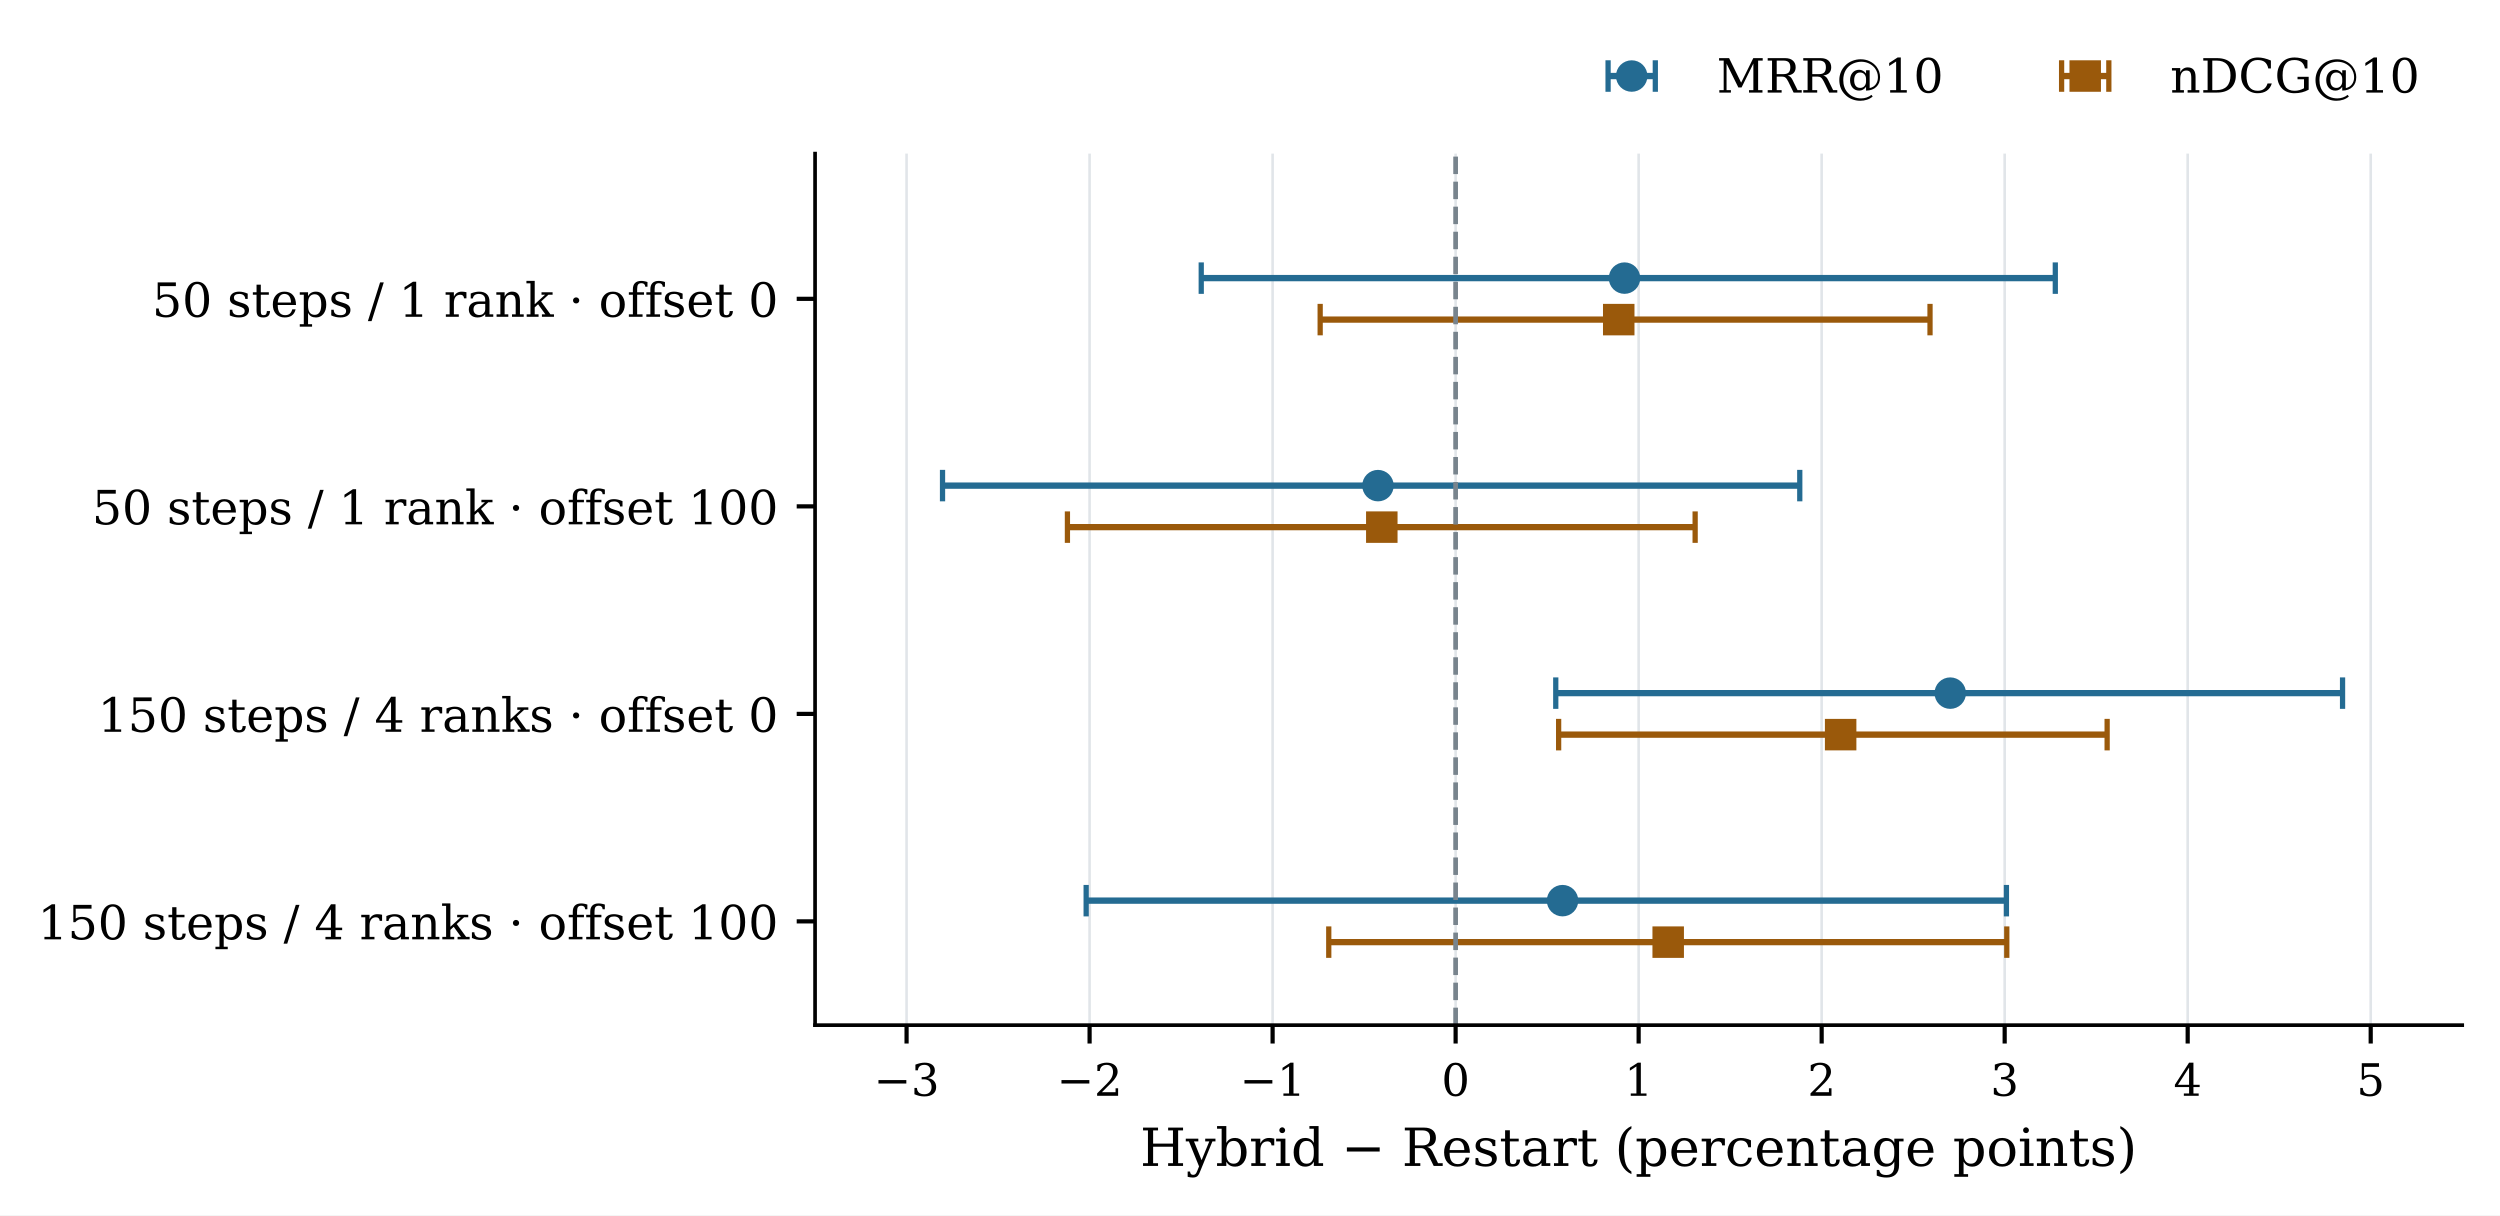
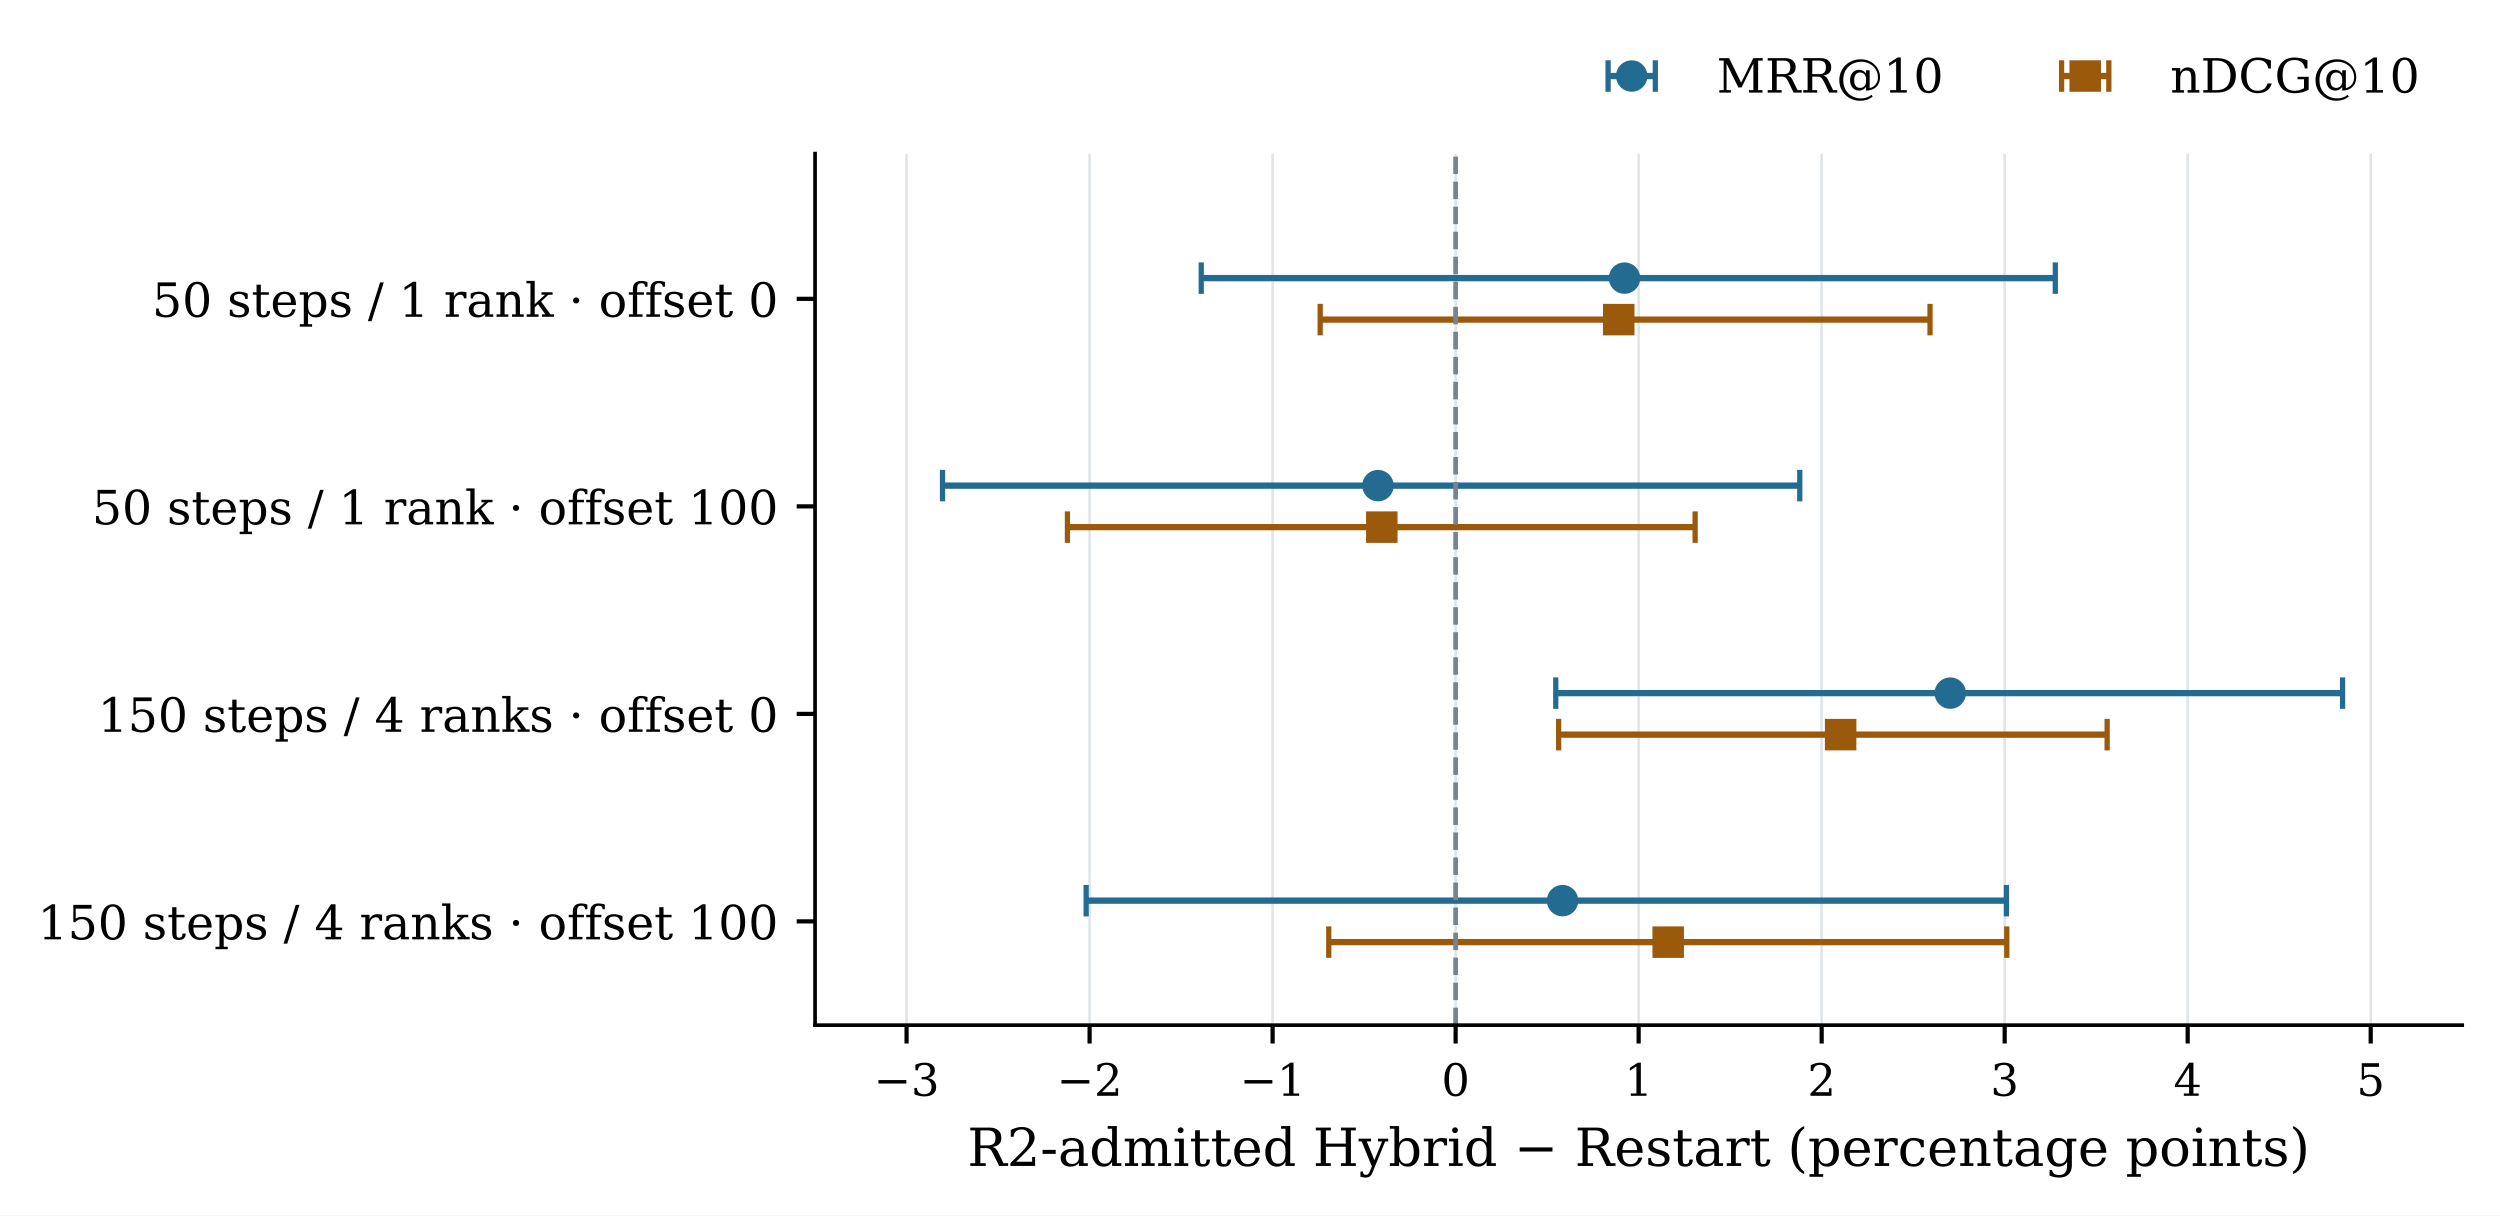
<svg xmlns="http://www.w3.org/2000/svg" xmlns:xlink="http://www.w3.org/1999/xlink" width="476.4pt" height="231.599pt" viewBox="0 0 476.4 231.599" version="1.1">
  <defs>
    <style type="text/css">*{stroke-linejoin: round; stroke-linecap: butt}</style>
  </defs>
  <g id="figure_1">
    <g id="patch_1">
-       <path d="M 0 231.599  L 476.4 231.599  L 476.4 0  L 0 0  z " style="fill: #ffffff" />
+       <path d="M 0 231.599 L 476.4 231.599 L 476.4 0 L 0 0 z " style="fill: #ffffff" />
    </g>
    <g id="axes_1">
      <g id="patch_2">
-         <path d="M 155.319 195.353  L 469.2 195.353  L 469.2 29.271  L 155.319 29.271  z " style="fill: #ffffff" />
+         <path d="M 155.319 195.353 L 469.2 195.353 L 469.2 29.271 L 155.319 29.271 z " style="fill: #ffffff" />
      </g>
      <g id="matplotlib.axis_1">
        <g id="xtick_1">
          <g id="line2d_1">
-             <path d="M 172.756 195.353  L 172.756 29.271  " clip-path="url(#pe7cfebf044)" style="fill: none; stroke: #e1e5e9; stroke-width: 0.5; stroke-linecap: square" />
+             <path d="M 172.756 195.353 L 172.756 29.271 " clip-path="url(#p437f5f5a39)" style="fill: none; stroke: #e1e5e9; stroke-width: 0.5; stroke-linecap: square" />
          </g>
          <g id="line2d_2">
            <defs>
-               <path id="md4a82558ea" d="M 0 0  L 0 3.5  " style="stroke: #000000; stroke-width: 0.8" />
+               <path id="ma50f0c80cb" d="M 0 0 L 0 3.5 " style="stroke: #000000; stroke-width: 0.8" />
            </defs>
            <g>
-               <use xlink:href="#md4a82558ea" x="172.756" y="195.353" style="stroke: #000000; stroke-width: 0.8" />
+               <use xlink:href="#ma50f0c80cb" x="172.756" y="195.353" style="stroke: #000000; stroke-width: 0.8" />
            </g>
          </g>
          <g id="text_1">
            <text style="font-size: 8.5px; font-family: 'DejaVu Serif'; text-anchor: middle" x="172.756" y="208.811" transform="rotate(-0 172.7564 208.8114)">−3</text>
          </g>
        </g>
        <g id="xtick_2">
          <g id="line2d_3">
-             <path d="M 207.632 195.353  L 207.632 29.271  " clip-path="url(#pe7cfebf044)" style="fill: none; stroke: #e1e5e9; stroke-width: 0.5; stroke-linecap: square" />
+             <path d="M 207.632 195.353 L 207.632 29.271 " clip-path="url(#p437f5f5a39)" style="fill: none; stroke: #e1e5e9; stroke-width: 0.5; stroke-linecap: square" />
          </g>
          <g id="line2d_4">
            <g>
-               <use xlink:href="#md4a82558ea" x="207.632" y="195.353" style="stroke: #000000; stroke-width: 0.8" />
+               <use xlink:href="#ma50f0c80cb" x="207.632" y="195.353" style="stroke: #000000; stroke-width: 0.8" />
            </g>
          </g>
          <g id="text_2">
            <text style="font-size: 8.5px; font-family: 'DejaVu Serif'; text-anchor: middle" x="207.632" y="208.811" transform="rotate(-0 207.6321 208.8114)">−2</text>
          </g>
        </g>
        <g id="xtick_3">
          <g id="line2d_5">
-             <path d="M 242.508 195.353  L 242.508 29.271  " clip-path="url(#pe7cfebf044)" style="fill: none; stroke: #e1e5e9; stroke-width: 0.5; stroke-linecap: square" />
+             <path d="M 242.508 195.353 L 242.508 29.271 " clip-path="url(#p437f5f5a39)" style="fill: none; stroke: #e1e5e9; stroke-width: 0.5; stroke-linecap: square" />
          </g>
          <g id="line2d_6">
            <g>
-               <use xlink:href="#md4a82558ea" x="242.508" y="195.353" style="stroke: #000000; stroke-width: 0.8" />
+               <use xlink:href="#ma50f0c80cb" x="242.508" y="195.353" style="stroke: #000000; stroke-width: 0.8" />
            </g>
          </g>
          <g id="text_3">
            <text style="font-size: 8.5px; font-family: 'DejaVu Serif'; text-anchor: middle" x="242.508" y="208.811" transform="rotate(-0 242.5077 208.8114)">−1</text>
          </g>
        </g>
        <g id="xtick_4">
          <g id="line2d_7">
-             <path d="M 277.383 195.353  L 277.383 29.271  " clip-path="url(#pe7cfebf044)" style="fill: none; stroke: #e1e5e9; stroke-width: 0.5; stroke-linecap: square" />
+             <path d="M 277.383 195.353 L 277.383 29.271 " clip-path="url(#p437f5f5a39)" style="fill: none; stroke: #e1e5e9; stroke-width: 0.5; stroke-linecap: square" />
          </g>
          <g id="line2d_8">
            <g>
-               <use xlink:href="#md4a82558ea" x="277.383" y="195.353" style="stroke: #000000; stroke-width: 0.8" />
+               <use xlink:href="#ma50f0c80cb" x="277.383" y="195.353" style="stroke: #000000; stroke-width: 0.8" />
            </g>
          </g>
          <g id="text_4">
            <text style="font-size: 8.5px; font-family: 'DejaVu Serif'; text-anchor: middle" x="277.383" y="208.811" transform="rotate(-0 277.3834 208.8114)">0</text>
          </g>
        </g>
        <g id="xtick_5">
          <g id="line2d_9">
-             <path d="M 312.259 195.353  L 312.259 29.271  " clip-path="url(#pe7cfebf044)" style="fill: none; stroke: #e1e5e9; stroke-width: 0.5; stroke-linecap: square" />
+             <path d="M 312.259 195.353 L 312.259 29.271 " clip-path="url(#p437f5f5a39)" style="fill: none; stroke: #e1e5e9; stroke-width: 0.5; stroke-linecap: square" />
          </g>
          <g id="line2d_10">
            <g>
-               <use xlink:href="#md4a82558ea" x="312.259" y="195.353" style="stroke: #000000; stroke-width: 0.8" />
+               <use xlink:href="#ma50f0c80cb" x="312.259" y="195.353" style="stroke: #000000; stroke-width: 0.8" />
            </g>
          </g>
          <g id="text_5">
            <text style="font-size: 8.5px; font-family: 'DejaVu Serif'; text-anchor: middle" x="312.259" y="208.811" transform="rotate(-0 312.2591 208.8114)">1</text>
          </g>
        </g>
        <g id="xtick_6">
          <g id="line2d_11">
-             <path d="M 347.135 195.353  L 347.135 29.271  " clip-path="url(#pe7cfebf044)" style="fill: none; stroke: #e1e5e9; stroke-width: 0.5; stroke-linecap: square" />
+             <path d="M 347.135 195.353 L 347.135 29.271 " clip-path="url(#p437f5f5a39)" style="fill: none; stroke: #e1e5e9; stroke-width: 0.5; stroke-linecap: square" />
          </g>
          <g id="line2d_12">
            <g>
-               <use xlink:href="#md4a82558ea" x="347.135" y="195.353" style="stroke: #000000; stroke-width: 0.8" />
+               <use xlink:href="#ma50f0c80cb" x="347.135" y="195.353" style="stroke: #000000; stroke-width: 0.8" />
            </g>
          </g>
          <g id="text_6">
            <text style="font-size: 8.5px; font-family: 'DejaVu Serif'; text-anchor: middle" x="347.135" y="208.811" transform="rotate(-0 347.1347 208.8114)">2</text>
          </g>
        </g>
        <g id="xtick_7">
          <g id="line2d_13">
-             <path d="M 382.01 195.353  L 382.01 29.271  " clip-path="url(#pe7cfebf044)" style="fill: none; stroke: #e1e5e9; stroke-width: 0.5; stroke-linecap: square" />
+             <path d="M 382.01 195.353 L 382.01 29.271 " clip-path="url(#p437f5f5a39)" style="fill: none; stroke: #e1e5e9; stroke-width: 0.5; stroke-linecap: square" />
          </g>
          <g id="line2d_14">
            <g>
-               <use xlink:href="#md4a82558ea" x="382.01" y="195.353" style="stroke: #000000; stroke-width: 0.8" />
+               <use xlink:href="#ma50f0c80cb" x="382.01" y="195.353" style="stroke: #000000; stroke-width: 0.8" />
            </g>
          </g>
          <g id="text_7">
            <text style="font-size: 8.5px; font-family: 'DejaVu Serif'; text-anchor: middle" x="382.01" y="208.811" transform="rotate(-0 382.0104 208.8114)">3</text>
          </g>
        </g>
        <g id="xtick_8">
          <g id="line2d_15">
-             <path d="M 416.886 195.353  L 416.886 29.271  " clip-path="url(#pe7cfebf044)" style="fill: none; stroke: #e1e5e9; stroke-width: 0.5; stroke-linecap: square" />
+             <path d="M 416.886 195.353 L 416.886 29.271 " clip-path="url(#p437f5f5a39)" style="fill: none; stroke: #e1e5e9; stroke-width: 0.5; stroke-linecap: square" />
          </g>
          <g id="line2d_16">
            <g>
-               <use xlink:href="#md4a82558ea" x="416.886" y="195.353" style="stroke: #000000; stroke-width: 0.8" />
+               <use xlink:href="#ma50f0c80cb" x="416.886" y="195.353" style="stroke: #000000; stroke-width: 0.8" />
            </g>
          </g>
          <g id="text_8">
            <text style="font-size: 8.5px; font-family: 'DejaVu Serif'; text-anchor: middle" x="416.886" y="208.811" transform="rotate(-0 416.886 208.8114)">4</text>
          </g>
        </g>
        <g id="xtick_9">
          <g id="line2d_17">
-             <path d="M 451.762 195.353  L 451.762 29.271  " clip-path="url(#pe7cfebf044)" style="fill: none; stroke: #e1e5e9; stroke-width: 0.5; stroke-linecap: square" />
+             <path d="M 451.762 195.353 L 451.762 29.271 " clip-path="url(#p437f5f5a39)" style="fill: none; stroke: #e1e5e9; stroke-width: 0.5; stroke-linecap: square" />
          </g>
          <g id="line2d_18">
            <g>
-               <use xlink:href="#md4a82558ea" x="451.762" y="195.353" style="stroke: #000000; stroke-width: 0.8" />
+               <use xlink:href="#ma50f0c80cb" x="451.762" y="195.353" style="stroke: #000000; stroke-width: 0.8" />
            </g>
          </g>
          <g id="text_9">
            <text style="font-size: 8.5px; font-family: 'DejaVu Serif'; text-anchor: middle" x="451.762" y="208.811" transform="rotate(-0 451.7617 208.8114)">5</text>
          </g>
        </g>
        <g id="text_10">
-           <text style="font-size: 10px; font-family: 'DejaVu Serif'; text-anchor: middle" x="312.259" y="222.178" transform="rotate(-0 312.2591 222.1776)">Hybrid − Restart (percentage points)</text>
+           <text style="font-size: 10px; font-family: 'DejaVu Serif'; text-anchor: middle" x="312.259" y="222.178" transform="rotate(-0 312.2591 222.1776)">R2-admitted Hybrid − Restart (percentage points)</text>
        </g>
      </g>
      <g id="matplotlib.axis_2">
        <g id="ytick_1">
          <g id="line2d_19">
            <defs>
-               <path id="m114a437778" d="M 0 0  L -3.5 0  " style="stroke: #000000; stroke-width: 0.8" />
+               <path id="m66deb4261e" d="M 0 0 L -3.5 0 " style="stroke: #000000; stroke-width: 0.8" />
            </defs>
            <g>
-               <use xlink:href="#m114a437778" x="155.319" y="56.951" style="stroke: #000000; stroke-width: 0.8" />
+               <use xlink:href="#m66deb4261e" x="155.319" y="56.951" style="stroke: #000000; stroke-width: 0.8" />
            </g>
          </g>
          <g id="text_11">
            <text style="font-size: 9px; font-family: 'DejaVu Serif'; text-anchor: end" x="148.319" y="60.371" transform="rotate(-0 148.3186 60.3707)">50 steps / 1 rank · offset 0</text>
          </g>
        </g>
        <g id="ytick_2">
          <g id="line2d_20">
            <g>
-               <use xlink:href="#m114a437778" x="155.319" y="96.495" style="stroke: #000000; stroke-width: 0.8" />
+               <use xlink:href="#m66deb4261e" x="155.319" y="96.495" style="stroke: #000000; stroke-width: 0.8" />
            </g>
          </g>
          <g id="text_12">
            <text style="font-size: 9px; font-family: 'DejaVu Serif'; text-anchor: end" x="148.319" y="99.914" transform="rotate(-0 148.3186 99.91394)">50 steps / 1 rank · offset 100</text>
          </g>
        </g>
        <g id="ytick_3">
          <g id="line2d_21">
            <g>
-               <use xlink:href="#m114a437778" x="155.319" y="136.038" style="stroke: #000000; stroke-width: 0.8" />
+               <use xlink:href="#m66deb4261e" x="155.319" y="136.038" style="stroke: #000000; stroke-width: 0.8" />
            </g>
          </g>
          <g id="text_13">
            <text style="font-size: 9px; font-family: 'DejaVu Serif'; text-anchor: end" x="148.319" y="139.457" transform="rotate(-0 148.3186 139.4572)">150 steps / 4 ranks · offset 0</text>
          </g>
        </g>
        <g id="ytick_4">
          <g id="line2d_22">
            <g>
-               <use xlink:href="#m114a437778" x="155.319" y="175.581" style="stroke: #000000; stroke-width: 0.8" />
+               <use xlink:href="#m66deb4261e" x="155.319" y="175.581" style="stroke: #000000; stroke-width: 0.8" />
            </g>
          </g>
          <g id="text_14">
            <text style="font-size: 9px; font-family: 'DejaVu Serif'; text-anchor: end" x="148.319" y="179" transform="rotate(-0 148.3186 179.0004)">150 steps / 4 ranks · offset 100</text>
          </g>
        </g>
      </g>
      <g id="LineCollection_1">
-         <path d="M 228.909 52.997  L 391.659 52.997  " clip-path="url(#pe7cfebf044)" style="fill: none; stroke: #246b92; stroke-width: 1.2" />
-         <path d="M 179.607 92.54  L 342.963 92.54  " clip-path="url(#pe7cfebf044)" style="fill: none; stroke: #246b92; stroke-width: 1.2" />
-         <path d="M 296.465 132.084  L 446.397 132.084  " clip-path="url(#pe7cfebf044)" style="fill: none; stroke: #246b92; stroke-width: 1.2" />
-         <path d="M 206.979 171.627  L 382.345 171.627  " clip-path="url(#pe7cfebf044)" style="fill: none; stroke: #246b92; stroke-width: 1.2" />
+         <path d="M 228.909 52.997 L 391.659 52.997 " clip-path="url(#p437f5f5a39)" style="fill: none; stroke: #246b92; stroke-width: 1.2" />
+         <path d="M 179.607 92.54 L 342.963 92.54 " clip-path="url(#p437f5f5a39)" style="fill: none; stroke: #246b92; stroke-width: 1.2" />
+         <path d="M 296.465 132.084 L 446.397 132.084 " clip-path="url(#p437f5f5a39)" style="fill: none; stroke: #246b92; stroke-width: 1.2" />
+         <path d="M 206.979 171.627 L 382.345 171.627 " clip-path="url(#p437f5f5a39)" style="fill: none; stroke: #246b92; stroke-width: 1.2" />
      </g>
      <g id="line2d_23">
        <defs>
-           <path id="mb41852b198" d="M 0 3  L 0 -3  " style="stroke: #246b92" />
+           <path id="me1884fe096" d="M 0 3 L 0 -3 " style="stroke: #246b92" />
        </defs>
-         <g clip-path="url(#pe7cfebf044)">
-           <use xlink:href="#mb41852b198" x="228.909" y="52.997" style="fill: #246b92; stroke: #246b92" />
-           <use xlink:href="#mb41852b198" x="179.607" y="92.54" style="fill: #246b92; stroke: #246b92" />
-           <use xlink:href="#mb41852b198" x="296.465" y="132.084" style="fill: #246b92; stroke: #246b92" />
-           <use xlink:href="#mb41852b198" x="206.979" y="171.627" style="fill: #246b92; stroke: #246b92" />
+         <g clip-path="url(#p437f5f5a39)">
+           <use xlink:href="#me1884fe096" x="228.909" y="52.997" style="fill: #246b92; stroke: #246b92" />
+           <use xlink:href="#me1884fe096" x="179.607" y="92.54" style="fill: #246b92; stroke: #246b92" />
+           <use xlink:href="#me1884fe096" x="296.465" y="132.084" style="fill: #246b92; stroke: #246b92" />
+           <use xlink:href="#me1884fe096" x="206.979" y="171.627" style="fill: #246b92; stroke: #246b92" />
        </g>
      </g>
      <g id="line2d_24">
-         <g clip-path="url(#pe7cfebf044)">
-           <use xlink:href="#mb41852b198" x="391.659" y="52.997" style="fill: #246b92; stroke: #246b92" />
-           <use xlink:href="#mb41852b198" x="342.963" y="92.54" style="fill: #246b92; stroke: #246b92" />
-           <use xlink:href="#mb41852b198" x="446.397" y="132.084" style="fill: #246b92; stroke: #246b92" />
-           <use xlink:href="#mb41852b198" x="382.345" y="171.627" style="fill: #246b92; stroke: #246b92" />
+         <g clip-path="url(#p437f5f5a39)">
+           <use xlink:href="#me1884fe096" x="391.659" y="52.997" style="fill: #246b92; stroke: #246b92" />
+           <use xlink:href="#me1884fe096" x="342.963" y="92.54" style="fill: #246b92; stroke: #246b92" />
+           <use xlink:href="#me1884fe096" x="446.397" y="132.084" style="fill: #246b92; stroke: #246b92" />
+           <use xlink:href="#me1884fe096" x="382.345" y="171.627" style="fill: #246b92; stroke: #246b92" />
        </g>
      </g>
      <g id="LineCollection_2">
-         <path d="M 251.572 60.906  L 367.784 60.906  " clip-path="url(#pe7cfebf044)" style="fill: none; stroke: #9a590b; stroke-width: 1.2" />
-         <path d="M 203.409 100.449  L 323.027 100.449  " clip-path="url(#pe7cfebf044)" style="fill: none; stroke: #9a590b; stroke-width: 1.2" />
-         <path d="M 297.013 139.992  L 401.537 139.992  " clip-path="url(#pe7cfebf044)" style="fill: none; stroke: #9a590b; stroke-width: 1.2" />
-         <path d="M 253.207 179.535  L 382.412 179.535  " clip-path="url(#pe7cfebf044)" style="fill: none; stroke: #9a590b; stroke-width: 1.2" />
+         <path d="M 251.572 60.906 L 367.784 60.906 " clip-path="url(#p437f5f5a39)" style="fill: none; stroke: #9a590b; stroke-width: 1.2" />
+         <path d="M 203.409 100.449 L 323.027 100.449 " clip-path="url(#p437f5f5a39)" style="fill: none; stroke: #9a590b; stroke-width: 1.2" />
+         <path d="M 297.013 139.992 L 401.537 139.992 " clip-path="url(#p437f5f5a39)" style="fill: none; stroke: #9a590b; stroke-width: 1.2" />
+         <path d="M 253.207 179.535 L 382.412 179.535 " clip-path="url(#p437f5f5a39)" style="fill: none; stroke: #9a590b; stroke-width: 1.2" />
      </g>
      <g id="line2d_25">
        <defs>
-           <path id="mc288ddcc10" d="M 0 3  L 0 -3  " style="stroke: #9a590b" />
+           <path id="m745a3a0202" d="M 0 3 L 0 -3 " style="stroke: #9a590b" />
        </defs>
-         <g clip-path="url(#pe7cfebf044)">
-           <use xlink:href="#mc288ddcc10" x="251.572" y="60.906" style="fill: #9a590b; stroke: #9a590b" />
-           <use xlink:href="#mc288ddcc10" x="203.409" y="100.449" style="fill: #9a590b; stroke: #9a590b" />
-           <use xlink:href="#mc288ddcc10" x="297.013" y="139.992" style="fill: #9a590b; stroke: #9a590b" />
-           <use xlink:href="#mc288ddcc10" x="253.207" y="179.535" style="fill: #9a590b; stroke: #9a590b" />
+         <g clip-path="url(#p437f5f5a39)">
+           <use xlink:href="#m745a3a0202" x="251.572" y="60.906" style="fill: #9a590b; stroke: #9a590b" />
+           <use xlink:href="#m745a3a0202" x="203.409" y="100.449" style="fill: #9a590b; stroke: #9a590b" />
+           <use xlink:href="#m745a3a0202" x="297.013" y="139.992" style="fill: #9a590b; stroke: #9a590b" />
+           <use xlink:href="#m745a3a0202" x="253.207" y="179.535" style="fill: #9a590b; stroke: #9a590b" />
        </g>
      </g>
      <g id="line2d_26">
-         <g clip-path="url(#pe7cfebf044)">
-           <use xlink:href="#mc288ddcc10" x="367.784" y="60.906" style="fill: #9a590b; stroke: #9a590b" />
-           <use xlink:href="#mc288ddcc10" x="323.027" y="100.449" style="fill: #9a590b; stroke: #9a590b" />
-           <use xlink:href="#mc288ddcc10" x="401.537" y="139.992" style="fill: #9a590b; stroke: #9a590b" />
-           <use xlink:href="#mc288ddcc10" x="382.412" y="179.535" style="fill: #9a590b; stroke: #9a590b" />
+         <g clip-path="url(#p437f5f5a39)">
+           <use xlink:href="#m745a3a0202" x="367.784" y="60.906" style="fill: #9a590b; stroke: #9a590b" />
+           <use xlink:href="#m745a3a0202" x="323.027" y="100.449" style="fill: #9a590b; stroke: #9a590b" />
+           <use xlink:href="#m745a3a0202" x="401.537" y="139.992" style="fill: #9a590b; stroke: #9a590b" />
+           <use xlink:href="#m745a3a0202" x="382.412" y="179.535" style="fill: #9a590b; stroke: #9a590b" />
        </g>
      </g>
      <g id="line2d_27">
-         <path d="M 277.383 195.353  L 277.383 29.271  " clip-path="url(#pe7cfebf044)" style="fill: none; stroke-dasharray: 3.33,1.44; stroke-dashoffset: 0; stroke: #78848d; stroke-width: 0.9" />
+         <path d="M 277.383 195.353 L 277.383 29.271 " clip-path="url(#p437f5f5a39)" style="fill: none; stroke-dasharray: 3.33,1.44; stroke-dashoffset: 0; stroke: #78848d; stroke-width: 0.9" />
      </g>
      <g id="line2d_28">
        <defs>
-           <path id="m47e9447ed4" d="M 0 2.5  C 0.663 2.5 1.299 2.237 1.768 1.768  C 2.237 1.299 2.5 0.663 2.5 0  C 2.5 -0.663 2.237 -1.299 1.768 -1.768  C 1.299 -2.237 0.663 -2.5 0 -2.5  C -0.663 -2.5 -1.299 -2.237 -1.768 -1.768  C -2.237 -1.299 -2.5 -0.663 -2.5 0  C -2.5 0.663 -2.237 1.299 -1.768 1.768  C -1.299 2.237 -0.663 2.5 0 2.5  z " style="stroke: #246b92" />
+           <path id="mf1affec790" d="M 0 2.5 C 0.663 2.5 1.299 2.237 1.768 1.768 C 2.237 1.299 2.5 0.663 2.5 0 C 2.5 -0.663 2.237 -1.299 1.768 -1.768 C 1.299 -2.237 0.663 -2.5 0 -2.5 C -0.663 -2.5 -1.299 -2.237 -1.768 -1.768 C -2.237 -1.299 -2.5 -0.663 -2.5 0 C -2.5 0.663 -2.237 1.299 -1.768 1.768 C -1.299 2.237 -0.663 2.5 0 2.5 z " style="stroke: #246b92" />
        </defs>
-         <g clip-path="url(#pe7cfebf044)">
-           <use xlink:href="#m47e9447ed4" x="309.566" y="52.997" style="fill: #246b92; stroke: #246b92" />
-           <use xlink:href="#m47e9447ed4" x="262.586" y="92.54" style="fill: #246b92; stroke: #246b92" />
-           <use xlink:href="#m47e9447ed4" x="371.639" y="132.084" style="fill: #246b92; stroke: #246b92" />
-           <use xlink:href="#m47e9447ed4" x="297.758" y="171.627" style="fill: #246b92; stroke: #246b92" />
+         <g clip-path="url(#p437f5f5a39)">
+           <use xlink:href="#mf1affec790" x="309.566" y="52.997" style="fill: #246b92; stroke: #246b92" />
+           <use xlink:href="#mf1affec790" x="262.586" y="92.54" style="fill: #246b92; stroke: #246b92" />
+           <use xlink:href="#mf1affec790" x="371.639" y="132.084" style="fill: #246b92; stroke: #246b92" />
+           <use xlink:href="#mf1affec790" x="297.758" y="171.627" style="fill: #246b92; stroke: #246b92" />
        </g>
      </g>
      <g id="line2d_29">
        <defs>
-           <path id="m5397936782" d="M -2.5 2.5  L 2.5 2.5  L 2.5 -2.5  L -2.5 -2.5  z " style="stroke: #9a590b; stroke-linejoin: miter" />
+           <path id="m54225e3ec3" d="M -2.5 2.5 L 2.5 2.5 L 2.5 -2.5 L -2.5 -2.5 z " style="stroke: #9a590b; stroke-linejoin: miter" />
        </defs>
-         <g clip-path="url(#pe7cfebf044)">
-           <use xlink:href="#m5397936782" x="308.466" y="60.906" style="fill: #9a590b; stroke: #9a590b; stroke-linejoin: miter" />
-           <use xlink:href="#m5397936782" x="263.316" y="100.449" style="fill: #9a590b; stroke: #9a590b; stroke-linejoin: miter" />
-           <use xlink:href="#m5397936782" x="350.753" y="139.992" style="fill: #9a590b; stroke: #9a590b; stroke-linejoin: miter" />
-           <use xlink:href="#m5397936782" x="317.891" y="179.535" style="fill: #9a590b; stroke: #9a590b; stroke-linejoin: miter" />
+         <g clip-path="url(#p437f5f5a39)">
+           <use xlink:href="#m54225e3ec3" x="308.466" y="60.906" style="fill: #9a590b; stroke: #9a590b; stroke-linejoin: miter" />
+           <use xlink:href="#m54225e3ec3" x="263.316" y="100.449" style="fill: #9a590b; stroke: #9a590b; stroke-linejoin: miter" />
+           <use xlink:href="#m54225e3ec3" x="350.753" y="139.992" style="fill: #9a590b; stroke: #9a590b; stroke-linejoin: miter" />
+           <use xlink:href="#m54225e3ec3" x="317.891" y="179.535" style="fill: #9a590b; stroke: #9a590b; stroke-linejoin: miter" />
        </g>
      </g>
      <g id="patch_3">
-         <path d="M 155.319 195.353  L 155.319 29.271  " style="fill: none; stroke: #000000; stroke-width: 0.7; stroke-linejoin: miter; stroke-linecap: square" />
+         <path d="M 155.319 195.353 L 155.319 29.271 " style="fill: none; stroke: #000000; stroke-width: 0.7; stroke-linejoin: miter; stroke-linecap: square" />
      </g>
      <g id="patch_4">
-         <path d="M 155.319 195.353  L 469.2 195.353  " style="fill: none; stroke: #000000; stroke-width: 0.7; stroke-linejoin: miter; stroke-linecap: square" />
+         <path d="M 155.319 195.353 L 469.2 195.353 " style="fill: none; stroke: #000000; stroke-width: 0.7; stroke-linejoin: miter; stroke-linecap: square" />
      </g>
      <g id="legend_1">
        <g id="LineCollection_3">
-           <path d="M 306.437 14.489  L 315.437 14.489  " style="fill: none; stroke: #246b92; stroke-width: 1.2" />
+           <path d="M 306.437 14.489 L 315.437 14.489 " style="fill: none; stroke: #246b92; stroke-width: 1.2" />
        </g>
        <g id="line2d_30">
          <g>
-             <use xlink:href="#mb41852b198" x="306.437" y="14.489" style="fill: #246b92; stroke: #246b92" />
+             <use xlink:href="#me1884fe096" x="306.437" y="14.489" style="fill: #246b92; stroke: #246b92" />
          </g>
        </g>
        <g id="line2d_31">
          <g>
-             <use xlink:href="#mb41852b198" x="315.437" y="14.489" style="fill: #246b92; stroke: #246b92" />
+             <use xlink:href="#me1884fe096" x="315.437" y="14.489" style="fill: #246b92; stroke: #246b92" />
          </g>
        </g>
        <g id="line2d_32" />
        <g id="line2d_33">
          <g>
-             <use xlink:href="#m47e9447ed4" x="310.937" y="14.489" style="fill: #246b92; stroke: #246b92" />
+             <use xlink:href="#mf1affec790" x="310.937" y="14.489" style="fill: #246b92; stroke: #246b92" />
          </g>
        </g>
        <g id="text_15">
          <text style="font-size: 9px; font-family: 'DejaVu Serif'; text-anchor: start" x="327.137" y="17.639" transform="rotate(-0 327.1373 17.63859)">MRR@10</text>
        </g>
        <g id="LineCollection_4">
-           <path d="M 392.858 14.489  L 401.858 14.489  " style="fill: none; stroke: #9a590b; stroke-width: 1.2" />
+           <path d="M 392.858 14.489 L 401.858 14.489 " style="fill: none; stroke: #9a590b; stroke-width: 1.2" />
        </g>
        <g id="line2d_34">
          <g>
-             <use xlink:href="#mc288ddcc10" x="392.858" y="14.489" style="fill: #9a590b; stroke: #9a590b" />
+             <use xlink:href="#m745a3a0202" x="392.858" y="14.489" style="fill: #9a590b; stroke: #9a590b" />
          </g>
        </g>
        <g id="line2d_35">
          <g>
-             <use xlink:href="#mc288ddcc10" x="401.858" y="14.489" style="fill: #9a590b; stroke: #9a590b" />
+             <use xlink:href="#m745a3a0202" x="401.858" y="14.489" style="fill: #9a590b; stroke: #9a590b" />
          </g>
        </g>
        <g id="line2d_36" />
        <g id="line2d_37">
          <g>
-             <use xlink:href="#m5397936782" x="397.358" y="14.489" style="fill: #9a590b; stroke: #9a590b; stroke-linejoin: miter" />
+             <use xlink:href="#m54225e3ec3" x="397.358" y="14.489" style="fill: #9a590b; stroke: #9a590b; stroke-linejoin: miter" />
          </g>
        </g>
        <g id="text_16">
          <text style="font-size: 9px; font-family: 'DejaVu Serif'; text-anchor: start" x="413.558" y="17.639" transform="rotate(-0 413.5584 17.63859)">nDCG@10</text>
        </g>
      </g>
    </g>
  </g>
  <defs>
-     <clipPath id="pe7cfebf044">
+     <clipPath id="p437f5f5a39">
      <rect x="155.319" y="29.271" width="313.881" height="166.082" />
    </clipPath>
  </defs>
</svg>
